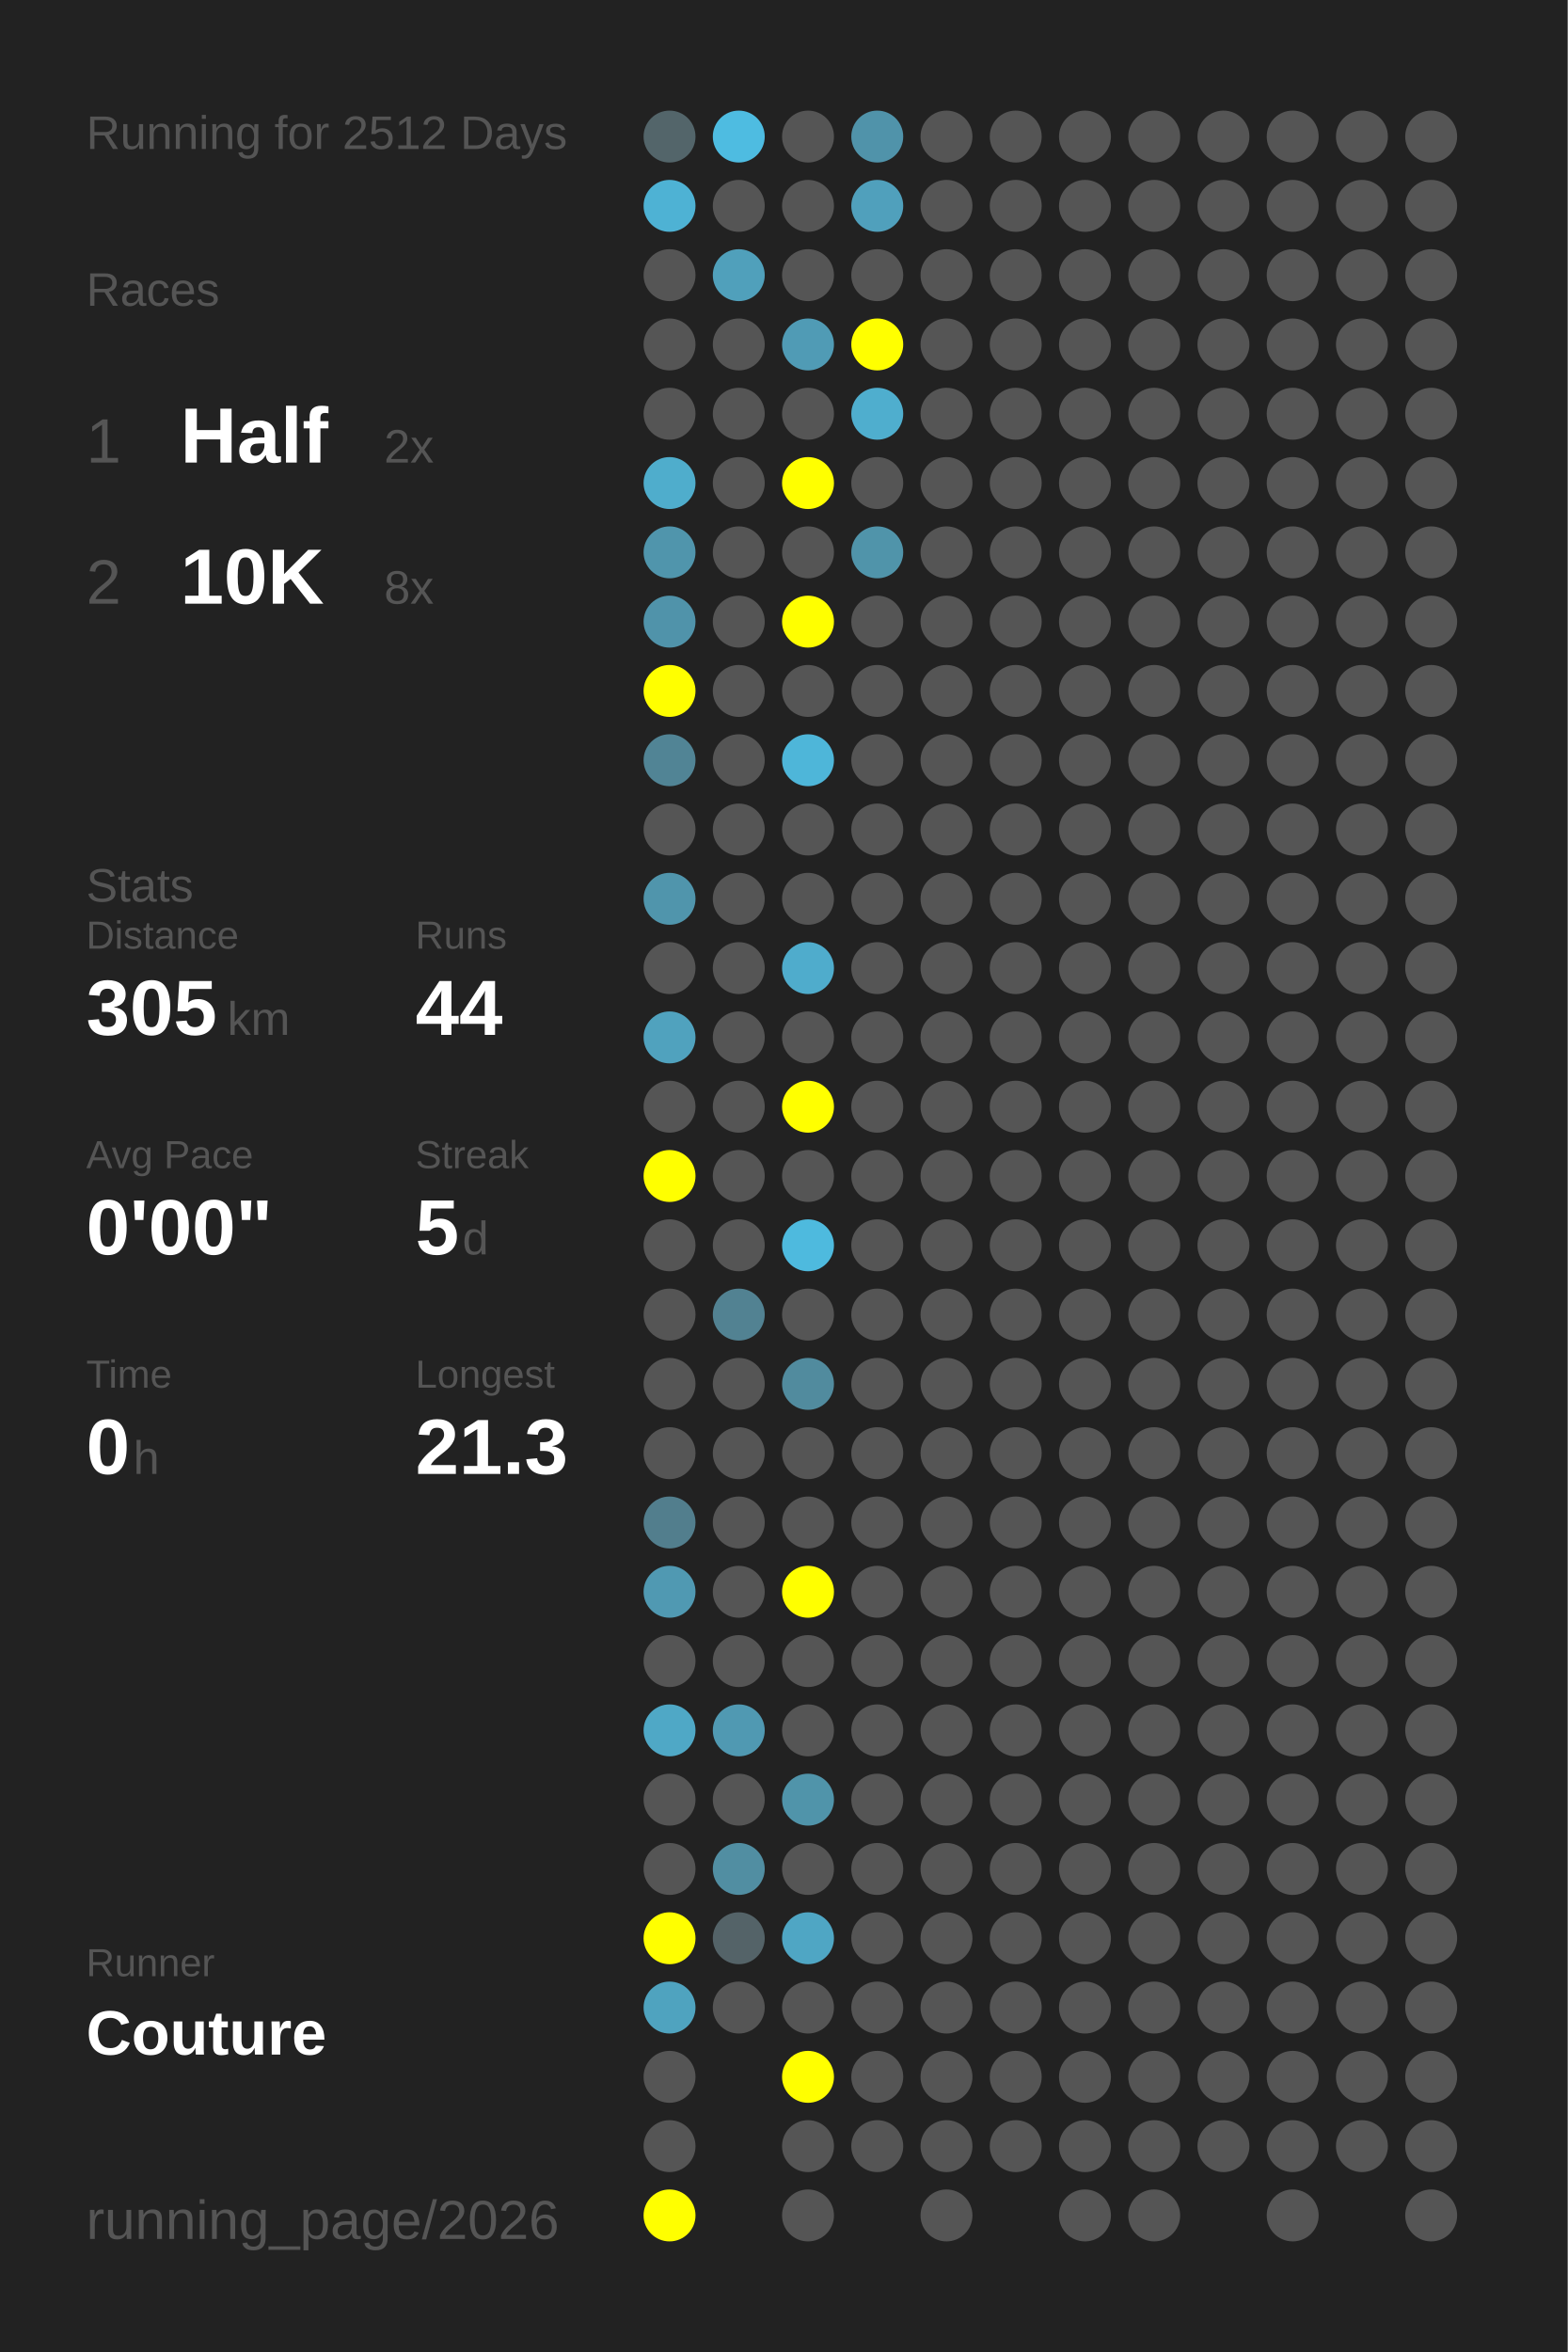
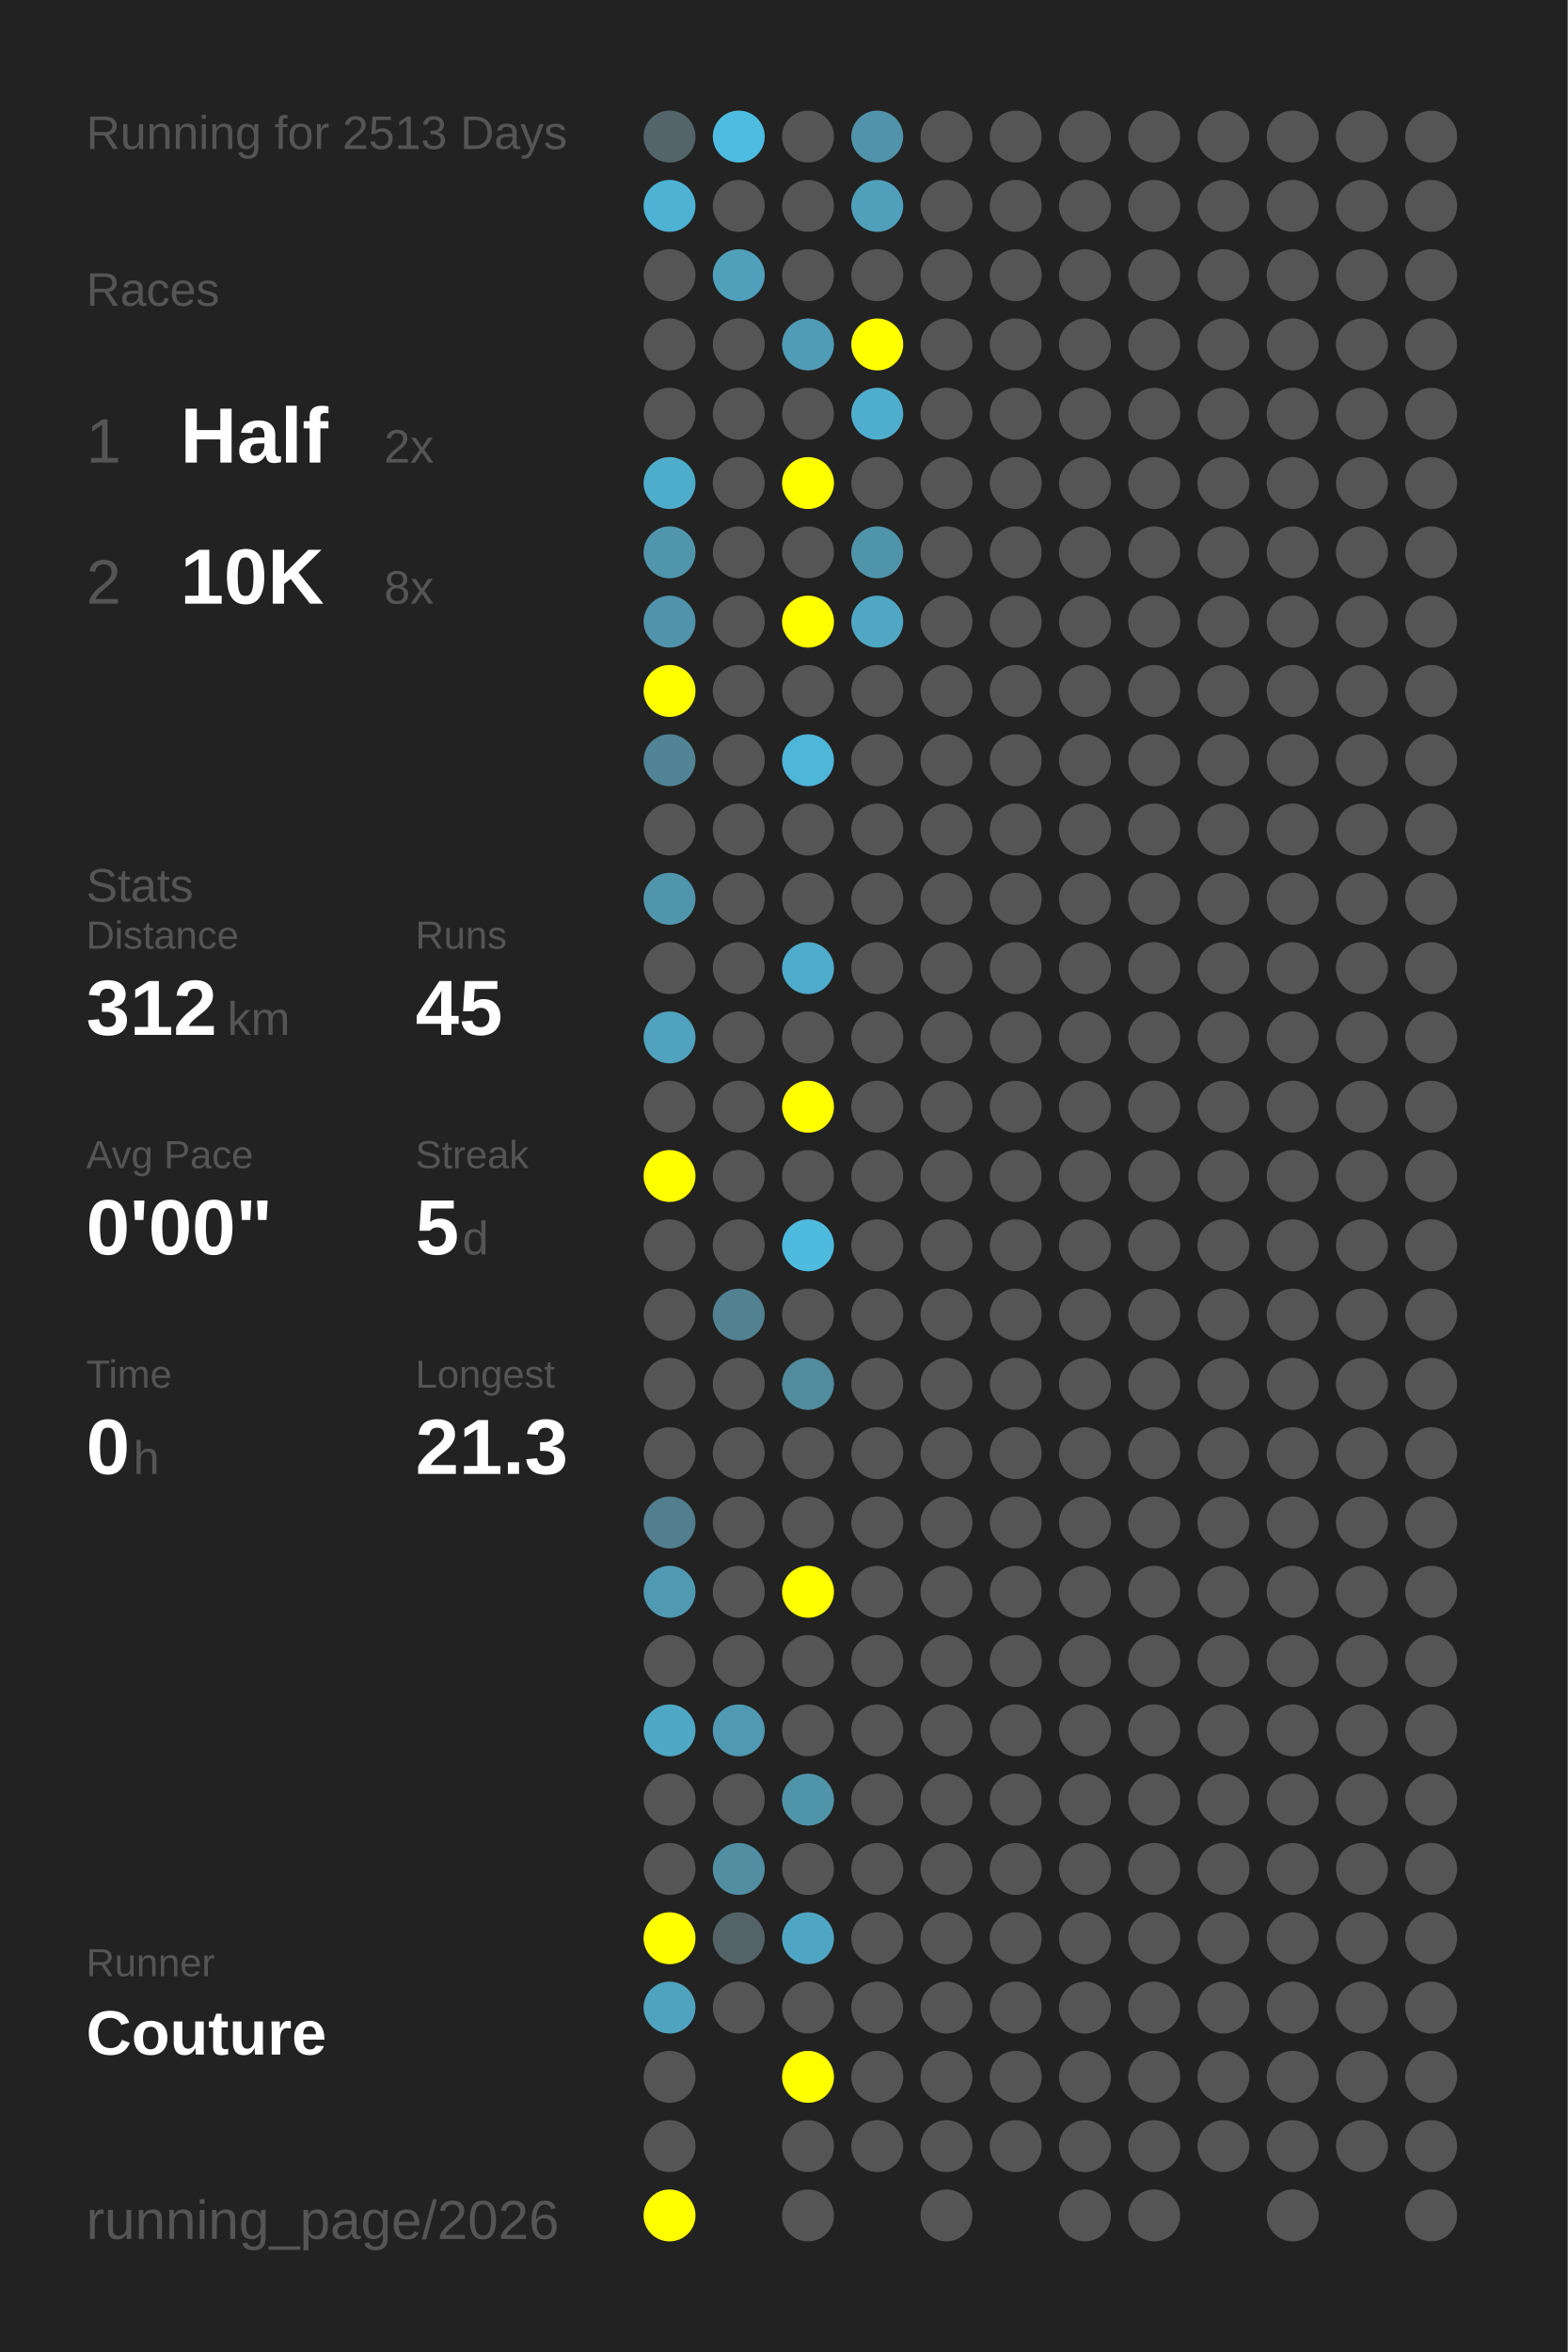
<svg xmlns="http://www.w3.org/2000/svg" baseProfile="full" height="300mm" version="1.1" viewBox="0,0,200,300" width="200mm">
  <defs />
  <rect fill="#222222" height="300" width="200" x="0" y="0" />
-   <text fill="#555555" style="font-size:6px; font-family:Arial;" x="11" y="19">Running for 2512 Days</text>
+   <text fill="#555555" style="font-size:6px; font-family:Arial;" x="11" y="19">Running for 2513 Days</text>
  <text fill="#555555" style="font-size:6px; font-family:Arial;" x="11" y="39">Races</text>
  <text fill="#555555" style="font-size:8px; font-family:Arial;" x="11" y="59">1</text>
  <text fill="#FFFFFF" style="font-size:10px; font-family:Arial; font-weight:bold;" x="23" y="59">Half</text>
  <text fill="#555555" style="font-size:6px; font-family:Arial;" x="49" y="59">2x</text>
  <text fill="#555555" style="font-size:8px; font-family:Arial;" x="11" y="77">2</text>
  <text fill="#FFFFFF" style="font-size:10px; font-family:Arial; font-weight:bold;" x="23" y="77">10K</text>
  <text fill="#555555" style="font-size:6px; font-family:Arial;" x="49" y="77">8x</text>
  <text fill="#555555" style="font-size:6px; font-family:Arial;" x="11" y="115">Stats</text>
  <text fill="#555555" style="font-size:5px; font-family:Arial;" x="11" y="121">Distance</text>
-   <text fill="#FFFFFF" style="font-size:10px; font-family:Arial; font-weight:bold;" x="11" y="132">305</text>
+   <text fill="#FFFFFF" style="font-size:10px; font-family:Arial; font-weight:bold;" x="11" y="132">312</text>
  <text fill="#555555" style="font-size:6px; font-family:Arial;" x="29" y="132">km</text>
  <text fill="#555555" style="font-size:5px; font-family:Arial;" x="53" y="121">Runs</text>
-   <text fill="#FFFFFF" style="font-size:10px; font-family:Arial; font-weight:bold;" x="53" y="132">44</text>
+   <text fill="#FFFFFF" style="font-size:10px; font-family:Arial; font-weight:bold;" x="53" y="132">45</text>
  <text fill="#555555" style="font-size:5px; font-family:Arial;" x="11" y="149">Avg Pace</text>
  <text fill="#FFFFFF" style="font-size:10px; font-family:Arial; font-weight:bold;" x="11" y="160">0'00"</text>
  <text fill="#555555" style="font-size:5px; font-family:Arial;" x="53" y="149">Streak</text>
  <text fill="#FFFFFF" style="font-size:10px; font-family:Arial; font-weight:bold;" x="53" y="160">5</text>
  <text fill="#555555" style="font-size:6px; font-family:Arial;" x="59" y="160">d</text>
  <text fill="#555555" style="font-size:5px; font-family:Arial;" x="11" y="177">Time</text>
  <text fill="#FFFFFF" style="font-size:10px; font-family:Arial; font-weight:bold;" x="11" y="188">0</text>
  <text fill="#555555" style="font-size:6px; font-family:Arial;" x="17" y="188">h</text>
  <text fill="#555555" style="font-size:5px; font-family:Arial;" x="53" y="177">Longest</text>
  <text fill="#FFFFFF" style="font-size:10px; font-family:Arial; font-weight:bold;" x="53" y="188">21.3</text>
  <text fill="#555555" style="font-size:5px; font-family:Arial;" x="11" y="252.065">Runner</text>
  <text fill="#FFFFFF" style="font-size:8px; font-family:Arial; font-weight:bold;" x="11" y="262.065">Couture</text>
  <text fill="#555555" style="font-size:7px; font-family:Arial;" x="11" y="285.581">running_page/2026</text>
  <circle cx="85.417" cy="17.419" fill="#53656a" r="3.312" />
  <circle cx="85.417" cy="26.258" fill="#4eb2d4" r="3.312" />
  <circle cx="85.417" cy="35.097" fill="#555555" r="3.312" />
  <circle cx="85.417" cy="43.935" fill="#555555" r="3.312" />
  <circle cx="85.417" cy="52.774" fill="#555555" r="3.312" />
  <circle cx="85.417" cy="61.613" fill="#4fadcc" r="3.312" />
  <circle cx="85.417" cy="70.452" fill="#5095ac" r="3.312" />
  <circle cx="85.417" cy="79.29" fill="#5093aa" r="3.312" />
  <circle cx="85.417" cy="88.129" fill="#FFFF00" r="3.312" />
  <circle cx="85.417" cy="96.968" fill="#518495" r="3.312" />
  <circle cx="85.417" cy="105.806" fill="#555555" r="3.312" />
  <circle cx="85.417" cy="114.645" fill="#5095ac" r="3.312" />
  <circle cx="85.417" cy="123.484" fill="#555555" r="3.312" />
  <circle cx="85.417" cy="132.323" fill="#50a2be" r="3.312" />
  <circle cx="85.417" cy="141.161" fill="#555555" r="3.312" />
  <circle cx="85.417" cy="150" fill="#FFFF00" r="3.312" />
  <circle cx="85.417" cy="158.839" fill="#555555" r="3.312" />
  <circle cx="85.417" cy="167.677" fill="#555555" r="3.312" />
  <circle cx="85.417" cy="176.516" fill="#555555" r="3.312" />
  <circle cx="85.417" cy="185.355" fill="#555555" r="3.312" />
  <circle cx="85.417" cy="194.194" fill="#527e8d" r="3.312" />
  <circle cx="85.417" cy="203.032" fill="#5099b2" r="3.312" />
  <circle cx="85.417" cy="211.871" fill="#555555" r="3.312" />
  <circle cx="85.417" cy="220.71" fill="#4fa8c6" r="3.312" />
  <circle cx="85.417" cy="229.548" fill="#555555" r="3.312" />
  <circle cx="85.417" cy="238.387" fill="#555555" r="3.312" />
  <circle cx="85.417" cy="247.226" fill="#FFFF00" r="3.312" />
  <circle cx="85.417" cy="256.065" fill="#4fa3bf" r="3.312" />
  <circle cx="85.417" cy="264.903" fill="#555555" r="3.312" />
  <circle cx="85.417" cy="273.742" fill="#555555" r="3.312" />
  <circle cx="85.417" cy="282.581" fill="#FFFF00" r="3.312" />
  <circle cx="94.25" cy="17.419" fill="#4ebce1" r="3.312" />
  <circle cx="94.25" cy="26.258" fill="#555555" r="3.312" />
  <circle cx="94.25" cy="35.097" fill="#50a0bb" r="3.312" />
  <circle cx="94.25" cy="43.935" fill="#555555" r="3.312" />
  <circle cx="94.25" cy="52.774" fill="#555555" r="3.312" />
  <circle cx="94.25" cy="61.613" fill="#555555" r="3.312" />
  <circle cx="94.25" cy="70.452" fill="#555555" r="3.312" />
  <circle cx="94.25" cy="79.29" fill="#555555" r="3.312" />
  <circle cx="94.25" cy="88.129" fill="#555555" r="3.312" />
  <circle cx="94.25" cy="96.968" fill="#555555" r="3.312" />
  <circle cx="94.25" cy="105.806" fill="#555555" r="3.312" />
  <circle cx="94.25" cy="114.645" fill="#555555" r="3.312" />
  <circle cx="94.25" cy="123.484" fill="#555555" r="3.312" />
  <circle cx="94.25" cy="132.323" fill="#555555" r="3.312" />
  <circle cx="94.25" cy="141.161" fill="#555555" r="3.312" />
  <circle cx="94.25" cy="150" fill="#555555" r="3.312" />
  <circle cx="94.25" cy="158.839" fill="#555555" r="3.312" />
  <circle cx="94.25" cy="167.677" fill="#528292" r="3.312" />
  <circle cx="94.25" cy="176.516" fill="#555555" r="3.312" />
  <circle cx="94.25" cy="185.355" fill="#555555" r="3.312" />
  <circle cx="94.25" cy="194.194" fill="#555555" r="3.312" />
  <circle cx="94.25" cy="203.032" fill="#555555" r="3.312" />
  <circle cx="94.25" cy="211.871" fill="#555555" r="3.312" />
  <circle cx="94.25" cy="220.71" fill="#5099b2" r="3.312" />
  <circle cx="94.25" cy="229.548" fill="#555555" r="3.312" />
  <circle cx="94.25" cy="238.387" fill="#518ea2" r="3.312" />
  <circle cx="94.25" cy="247.226" fill="#546368" r="3.312" />
  <circle cx="94.25" cy="256.065" fill="#555555" r="3.312" />
  <circle cx="103.083" cy="17.419" fill="#555555" r="3.312" />
  <circle cx="103.083" cy="26.258" fill="#555555" r="3.312" />
  <circle cx="103.083" cy="35.097" fill="#555555" r="3.312" />
  <circle cx="103.083" cy="43.935" fill="#509bb5" r="3.312" />
  <circle cx="103.083" cy="52.774" fill="#555555" r="3.312" />
  <circle cx="103.083" cy="61.613" fill="#FFFF00" r="3.312" />
  <circle cx="103.083" cy="70.452" fill="#555555" r="3.312" />
  <circle cx="103.083" cy="79.29" fill="#FFFF00" r="3.312" />
  <circle cx="103.083" cy="88.129" fill="#555555" r="3.312" />
  <circle cx="103.083" cy="96.968" fill="#4eb6d9" r="3.312" />
  <circle cx="103.083" cy="105.806" fill="#555555" r="3.312" />
  <circle cx="103.083" cy="114.645" fill="#555555" r="3.312" />
  <circle cx="103.083" cy="123.484" fill="#4faccc" r="3.312" />
  <circle cx="103.083" cy="132.323" fill="#555555" r="3.312" />
  <circle cx="103.083" cy="141.161" fill="#FFFF00" r="3.312" />
  <circle cx="103.083" cy="150" fill="#555555" r="3.312" />
  <circle cx="103.083" cy="158.839" fill="#4ebade" r="3.312" />
  <circle cx="103.083" cy="167.677" fill="#555555" r="3.312" />
  <circle cx="103.083" cy="176.516" fill="#518b9e" r="3.312" />
  <circle cx="103.083" cy="185.355" fill="#555555" r="3.312" />
  <circle cx="103.083" cy="194.194" fill="#555555" r="3.312" />
  <circle cx="103.083" cy="203.032" fill="#FFFF00" r="3.312" />
  <circle cx="103.083" cy="211.871" fill="#555555" r="3.312" />
  <circle cx="103.083" cy="220.71" fill="#555555" r="3.312" />
  <circle cx="103.083" cy="229.548" fill="#5094aa" r="3.312" />
  <circle cx="103.083" cy="238.387" fill="#555555" r="3.312" />
  <circle cx="103.083" cy="247.226" fill="#4fa6c4" r="3.312" />
  <circle cx="103.083" cy="256.065" fill="#555555" r="3.312" />
  <circle cx="103.083" cy="264.903" fill="#FFFF00" r="3.312" />
  <circle cx="103.083" cy="273.742" fill="#555555" r="3.312" />
  <circle cx="103.083" cy="282.581" fill="#555555" r="3.312" />
  <circle cx="111.917" cy="17.419" fill="#5093aa" r="3.312" />
  <circle cx="111.917" cy="26.258" fill="#50a0bc" r="3.312" />
  <circle cx="111.917" cy="35.097" fill="#555555" r="3.312" />
  <circle cx="111.917" cy="43.935" fill="#FFFF00" r="3.312" />
  <circle cx="111.917" cy="52.774" fill="#4faece" r="3.312" />
  <circle cx="111.917" cy="61.613" fill="#555555" r="3.312" />
  <circle cx="111.917" cy="70.452" fill="#5094aa" r="3.312" />
-   <circle cx="111.917" cy="79.29" fill="#555555" r="3.312" />
+   <circle cx="111.917" cy="79.29" fill="#4fa7c4" r="3.312" />
  <circle cx="111.917" cy="88.129" fill="#555555" r="3.312" />
  <circle cx="111.917" cy="96.968" fill="#555555" r="3.312" />
  <circle cx="111.917" cy="105.806" fill="#555555" r="3.312" />
  <circle cx="111.917" cy="114.645" fill="#555555" r="3.312" />
  <circle cx="111.917" cy="123.484" fill="#555555" r="3.312" />
  <circle cx="111.917" cy="132.323" fill="#555555" r="3.312" />
  <circle cx="111.917" cy="141.161" fill="#555555" r="3.312" />
  <circle cx="111.917" cy="150" fill="#555555" r="3.312" />
  <circle cx="111.917" cy="158.839" fill="#555555" r="3.312" />
  <circle cx="111.917" cy="167.677" fill="#555555" r="3.312" />
  <circle cx="111.917" cy="176.516" fill="#555555" r="3.312" />
  <circle cx="111.917" cy="185.355" fill="#555555" r="3.312" />
  <circle cx="111.917" cy="194.194" fill="#555555" r="3.312" />
  <circle cx="111.917" cy="203.032" fill="#555555" r="3.312" />
  <circle cx="111.917" cy="211.871" fill="#555555" r="3.312" />
  <circle cx="111.917" cy="220.71" fill="#555555" r="3.312" />
  <circle cx="111.917" cy="229.548" fill="#555555" r="3.312" />
  <circle cx="111.917" cy="238.387" fill="#555555" r="3.312" />
  <circle cx="111.917" cy="247.226" fill="#555555" r="3.312" />
  <circle cx="111.917" cy="256.065" fill="#555555" r="3.312" />
  <circle cx="111.917" cy="264.903" fill="#555555" r="3.312" />
  <circle cx="111.917" cy="273.742" fill="#555555" r="3.312" />
  <circle cx="120.75" cy="17.419" fill="#555555" r="3.312" />
  <circle cx="120.75" cy="26.258" fill="#555555" r="3.312" />
  <circle cx="120.75" cy="35.097" fill="#555555" r="3.312" />
  <circle cx="120.75" cy="43.935" fill="#555555" r="3.312" />
  <circle cx="120.75" cy="52.774" fill="#555555" r="3.312" />
  <circle cx="120.75" cy="61.613" fill="#555555" r="3.312" />
  <circle cx="120.75" cy="70.452" fill="#555555" r="3.312" />
  <circle cx="120.75" cy="79.29" fill="#555555" r="3.312" />
  <circle cx="120.75" cy="88.129" fill="#555555" r="3.312" />
  <circle cx="120.75" cy="96.968" fill="#555555" r="3.312" />
  <circle cx="120.75" cy="105.806" fill="#555555" r="3.312" />
  <circle cx="120.75" cy="114.645" fill="#555555" r="3.312" />
  <circle cx="120.75" cy="123.484" fill="#555555" r="3.312" />
  <circle cx="120.75" cy="132.323" fill="#555555" r="3.312" />
  <circle cx="120.75" cy="141.161" fill="#555555" r="3.312" />
  <circle cx="120.75" cy="150" fill="#555555" r="3.312" />
  <circle cx="120.75" cy="158.839" fill="#555555" r="3.312" />
  <circle cx="120.75" cy="167.677" fill="#555555" r="3.312" />
  <circle cx="120.75" cy="176.516" fill="#555555" r="3.312" />
  <circle cx="120.75" cy="185.355" fill="#555555" r="3.312" />
  <circle cx="120.75" cy="194.194" fill="#555555" r="3.312" />
  <circle cx="120.75" cy="203.032" fill="#555555" r="3.312" />
  <circle cx="120.75" cy="211.871" fill="#555555" r="3.312" />
  <circle cx="120.75" cy="220.71" fill="#555555" r="3.312" />
  <circle cx="120.75" cy="229.548" fill="#555555" r="3.312" />
  <circle cx="120.75" cy="238.387" fill="#555555" r="3.312" />
  <circle cx="120.75" cy="247.226" fill="#555555" r="3.312" />
  <circle cx="120.75" cy="256.065" fill="#555555" r="3.312" />
  <circle cx="120.75" cy="264.903" fill="#555555" r="3.312" />
  <circle cx="120.75" cy="273.742" fill="#555555" r="3.312" />
  <circle cx="120.75" cy="282.581" fill="#555555" r="3.312" />
  <circle cx="129.583" cy="17.419" fill="#555555" r="3.312" />
  <circle cx="129.583" cy="26.258" fill="#555555" r="3.312" />
  <circle cx="129.583" cy="35.097" fill="#555555" r="3.312" />
  <circle cx="129.583" cy="43.935" fill="#555555" r="3.312" />
  <circle cx="129.583" cy="52.774" fill="#555555" r="3.312" />
  <circle cx="129.583" cy="61.613" fill="#555555" r="3.312" />
  <circle cx="129.583" cy="70.452" fill="#555555" r="3.312" />
  <circle cx="129.583" cy="79.29" fill="#555555" r="3.312" />
  <circle cx="129.583" cy="88.129" fill="#555555" r="3.312" />
  <circle cx="129.583" cy="96.968" fill="#555555" r="3.312" />
  <circle cx="129.583" cy="105.806" fill="#555555" r="3.312" />
  <circle cx="129.583" cy="114.645" fill="#555555" r="3.312" />
  <circle cx="129.583" cy="123.484" fill="#555555" r="3.312" />
  <circle cx="129.583" cy="132.323" fill="#555555" r="3.312" />
  <circle cx="129.583" cy="141.161" fill="#555555" r="3.312" />
  <circle cx="129.583" cy="150" fill="#555555" r="3.312" />
  <circle cx="129.583" cy="158.839" fill="#555555" r="3.312" />
  <circle cx="129.583" cy="167.677" fill="#555555" r="3.312" />
  <circle cx="129.583" cy="176.516" fill="#555555" r="3.312" />
  <circle cx="129.583" cy="185.355" fill="#555555" r="3.312" />
  <circle cx="129.583" cy="194.194" fill="#555555" r="3.312" />
  <circle cx="129.583" cy="203.032" fill="#555555" r="3.312" />
  <circle cx="129.583" cy="211.871" fill="#555555" r="3.312" />
  <circle cx="129.583" cy="220.71" fill="#555555" r="3.312" />
  <circle cx="129.583" cy="229.548" fill="#555555" r="3.312" />
  <circle cx="129.583" cy="238.387" fill="#555555" r="3.312" />
  <circle cx="129.583" cy="247.226" fill="#555555" r="3.312" />
  <circle cx="129.583" cy="256.065" fill="#555555" r="3.312" />
  <circle cx="129.583" cy="264.903" fill="#555555" r="3.312" />
  <circle cx="129.583" cy="273.742" fill="#555555" r="3.312" />
  <circle cx="138.417" cy="17.419" fill="#555555" r="3.312" />
  <circle cx="138.417" cy="26.258" fill="#555555" r="3.312" />
  <circle cx="138.417" cy="35.097" fill="#555555" r="3.312" />
  <circle cx="138.417" cy="43.935" fill="#555555" r="3.312" />
  <circle cx="138.417" cy="52.774" fill="#555555" r="3.312" />
  <circle cx="138.417" cy="61.613" fill="#555555" r="3.312" />
  <circle cx="138.417" cy="70.452" fill="#555555" r="3.312" />
  <circle cx="138.417" cy="79.29" fill="#555555" r="3.312" />
  <circle cx="138.417" cy="88.129" fill="#555555" r="3.312" />
  <circle cx="138.417" cy="96.968" fill="#555555" r="3.312" />
  <circle cx="138.417" cy="105.806" fill="#555555" r="3.312" />
  <circle cx="138.417" cy="114.645" fill="#555555" r="3.312" />
  <circle cx="138.417" cy="123.484" fill="#555555" r="3.312" />
  <circle cx="138.417" cy="132.323" fill="#555555" r="3.312" />
  <circle cx="138.417" cy="141.161" fill="#555555" r="3.312" />
  <circle cx="138.417" cy="150" fill="#555555" r="3.312" />
  <circle cx="138.417" cy="158.839" fill="#555555" r="3.312" />
  <circle cx="138.417" cy="167.677" fill="#555555" r="3.312" />
  <circle cx="138.417" cy="176.516" fill="#555555" r="3.312" />
  <circle cx="138.417" cy="185.355" fill="#555555" r="3.312" />
  <circle cx="138.417" cy="194.194" fill="#555555" r="3.312" />
  <circle cx="138.417" cy="203.032" fill="#555555" r="3.312" />
  <circle cx="138.417" cy="211.871" fill="#555555" r="3.312" />
  <circle cx="138.417" cy="220.71" fill="#555555" r="3.312" />
  <circle cx="138.417" cy="229.548" fill="#555555" r="3.312" />
  <circle cx="138.417" cy="238.387" fill="#555555" r="3.312" />
  <circle cx="138.417" cy="247.226" fill="#555555" r="3.312" />
  <circle cx="138.417" cy="256.065" fill="#555555" r="3.312" />
  <circle cx="138.417" cy="264.903" fill="#555555" r="3.312" />
  <circle cx="138.417" cy="273.742" fill="#555555" r="3.312" />
  <circle cx="138.417" cy="282.581" fill="#555555" r="3.312" />
  <circle cx="147.25" cy="17.419" fill="#555555" r="3.312" />
  <circle cx="147.25" cy="26.258" fill="#555555" r="3.312" />
  <circle cx="147.25" cy="35.097" fill="#555555" r="3.312" />
  <circle cx="147.25" cy="43.935" fill="#555555" r="3.312" />
  <circle cx="147.25" cy="52.774" fill="#555555" r="3.312" />
  <circle cx="147.25" cy="61.613" fill="#555555" r="3.312" />
  <circle cx="147.25" cy="70.452" fill="#555555" r="3.312" />
  <circle cx="147.25" cy="79.29" fill="#555555" r="3.312" />
  <circle cx="147.25" cy="88.129" fill="#555555" r="3.312" />
  <circle cx="147.25" cy="96.968" fill="#555555" r="3.312" />
  <circle cx="147.25" cy="105.806" fill="#555555" r="3.312" />
  <circle cx="147.25" cy="114.645" fill="#555555" r="3.312" />
  <circle cx="147.25" cy="123.484" fill="#555555" r="3.312" />
  <circle cx="147.25" cy="132.323" fill="#555555" r="3.312" />
  <circle cx="147.25" cy="141.161" fill="#555555" r="3.312" />
  <circle cx="147.25" cy="150" fill="#555555" r="3.312" />
  <circle cx="147.25" cy="158.839" fill="#555555" r="3.312" />
  <circle cx="147.25" cy="167.677" fill="#555555" r="3.312" />
  <circle cx="147.25" cy="176.516" fill="#555555" r="3.312" />
  <circle cx="147.25" cy="185.355" fill="#555555" r="3.312" />
  <circle cx="147.25" cy="194.194" fill="#555555" r="3.312" />
  <circle cx="147.25" cy="203.032" fill="#555555" r="3.312" />
  <circle cx="147.25" cy="211.871" fill="#555555" r="3.312" />
  <circle cx="147.25" cy="220.71" fill="#555555" r="3.312" />
  <circle cx="147.25" cy="229.548" fill="#555555" r="3.312" />
  <circle cx="147.25" cy="238.387" fill="#555555" r="3.312" />
  <circle cx="147.25" cy="247.226" fill="#555555" r="3.312" />
  <circle cx="147.25" cy="256.065" fill="#555555" r="3.312" />
  <circle cx="147.25" cy="264.903" fill="#555555" r="3.312" />
  <circle cx="147.25" cy="273.742" fill="#555555" r="3.312" />
  <circle cx="147.25" cy="282.581" fill="#555555" r="3.312" />
  <circle cx="156.083" cy="17.419" fill="#555555" r="3.312" />
  <circle cx="156.083" cy="26.258" fill="#555555" r="3.312" />
  <circle cx="156.083" cy="35.097" fill="#555555" r="3.312" />
  <circle cx="156.083" cy="43.935" fill="#555555" r="3.312" />
  <circle cx="156.083" cy="52.774" fill="#555555" r="3.312" />
  <circle cx="156.083" cy="61.613" fill="#555555" r="3.312" />
  <circle cx="156.083" cy="70.452" fill="#555555" r="3.312" />
  <circle cx="156.083" cy="79.29" fill="#555555" r="3.312" />
  <circle cx="156.083" cy="88.129" fill="#555555" r="3.312" />
  <circle cx="156.083" cy="96.968" fill="#555555" r="3.312" />
  <circle cx="156.083" cy="105.806" fill="#555555" r="3.312" />
  <circle cx="156.083" cy="114.645" fill="#555555" r="3.312" />
  <circle cx="156.083" cy="123.484" fill="#555555" r="3.312" />
  <circle cx="156.083" cy="132.323" fill="#555555" r="3.312" />
  <circle cx="156.083" cy="141.161" fill="#555555" r="3.312" />
  <circle cx="156.083" cy="150" fill="#555555" r="3.312" />
  <circle cx="156.083" cy="158.839" fill="#555555" r="3.312" />
  <circle cx="156.083" cy="167.677" fill="#555555" r="3.312" />
  <circle cx="156.083" cy="176.516" fill="#555555" r="3.312" />
  <circle cx="156.083" cy="185.355" fill="#555555" r="3.312" />
  <circle cx="156.083" cy="194.194" fill="#555555" r="3.312" />
  <circle cx="156.083" cy="203.032" fill="#555555" r="3.312" />
  <circle cx="156.083" cy="211.871" fill="#555555" r="3.312" />
  <circle cx="156.083" cy="220.71" fill="#555555" r="3.312" />
  <circle cx="156.083" cy="229.548" fill="#555555" r="3.312" />
  <circle cx="156.083" cy="238.387" fill="#555555" r="3.312" />
  <circle cx="156.083" cy="247.226" fill="#555555" r="3.312" />
  <circle cx="156.083" cy="256.065" fill="#555555" r="3.312" />
  <circle cx="156.083" cy="264.903" fill="#555555" r="3.312" />
  <circle cx="156.083" cy="273.742" fill="#555555" r="3.312" />
  <circle cx="164.917" cy="17.419" fill="#555555" r="3.312" />
  <circle cx="164.917" cy="26.258" fill="#555555" r="3.312" />
  <circle cx="164.917" cy="35.097" fill="#555555" r="3.312" />
  <circle cx="164.917" cy="43.935" fill="#555555" r="3.312" />
  <circle cx="164.917" cy="52.774" fill="#555555" r="3.312" />
  <circle cx="164.917" cy="61.613" fill="#555555" r="3.312" />
  <circle cx="164.917" cy="70.452" fill="#555555" r="3.312" />
  <circle cx="164.917" cy="79.29" fill="#555555" r="3.312" />
  <circle cx="164.917" cy="88.129" fill="#555555" r="3.312" />
  <circle cx="164.917" cy="96.968" fill="#555555" r="3.312" />
  <circle cx="164.917" cy="105.806" fill="#555555" r="3.312" />
  <circle cx="164.917" cy="114.645" fill="#555555" r="3.312" />
  <circle cx="164.917" cy="123.484" fill="#555555" r="3.312" />
  <circle cx="164.917" cy="132.323" fill="#555555" r="3.312" />
  <circle cx="164.917" cy="141.161" fill="#555555" r="3.312" />
  <circle cx="164.917" cy="150" fill="#555555" r="3.312" />
  <circle cx="164.917" cy="158.839" fill="#555555" r="3.312" />
  <circle cx="164.917" cy="167.677" fill="#555555" r="3.312" />
  <circle cx="164.917" cy="176.516" fill="#555555" r="3.312" />
  <circle cx="164.917" cy="185.355" fill="#555555" r="3.312" />
  <circle cx="164.917" cy="194.194" fill="#555555" r="3.312" />
  <circle cx="164.917" cy="203.032" fill="#555555" r="3.312" />
  <circle cx="164.917" cy="211.871" fill="#555555" r="3.312" />
  <circle cx="164.917" cy="220.71" fill="#555555" r="3.312" />
  <circle cx="164.917" cy="229.548" fill="#555555" r="3.312" />
  <circle cx="164.917" cy="238.387" fill="#555555" r="3.312" />
  <circle cx="164.917" cy="247.226" fill="#555555" r="3.312" />
  <circle cx="164.917" cy="256.065" fill="#555555" r="3.312" />
  <circle cx="164.917" cy="264.903" fill="#555555" r="3.312" />
  <circle cx="164.917" cy="273.742" fill="#555555" r="3.312" />
  <circle cx="164.917" cy="282.581" fill="#555555" r="3.312" />
  <circle cx="173.75" cy="17.419" fill="#555555" r="3.312" />
  <circle cx="173.75" cy="26.258" fill="#555555" r="3.312" />
  <circle cx="173.75" cy="35.097" fill="#555555" r="3.312" />
  <circle cx="173.75" cy="43.935" fill="#555555" r="3.312" />
  <circle cx="173.75" cy="52.774" fill="#555555" r="3.312" />
  <circle cx="173.75" cy="61.613" fill="#555555" r="3.312" />
  <circle cx="173.75" cy="70.452" fill="#555555" r="3.312" />
  <circle cx="173.75" cy="79.29" fill="#555555" r="3.312" />
  <circle cx="173.75" cy="88.129" fill="#555555" r="3.312" />
  <circle cx="173.75" cy="96.968" fill="#555555" r="3.312" />
  <circle cx="173.75" cy="105.806" fill="#555555" r="3.312" />
  <circle cx="173.75" cy="114.645" fill="#555555" r="3.312" />
  <circle cx="173.75" cy="123.484" fill="#555555" r="3.312" />
  <circle cx="173.75" cy="132.323" fill="#555555" r="3.312" />
  <circle cx="173.75" cy="141.161" fill="#555555" r="3.312" />
  <circle cx="173.75" cy="150" fill="#555555" r="3.312" />
  <circle cx="173.75" cy="158.839" fill="#555555" r="3.312" />
  <circle cx="173.75" cy="167.677" fill="#555555" r="3.312" />
  <circle cx="173.75" cy="176.516" fill="#555555" r="3.312" />
  <circle cx="173.75" cy="185.355" fill="#555555" r="3.312" />
  <circle cx="173.75" cy="194.194" fill="#555555" r="3.312" />
  <circle cx="173.75" cy="203.032" fill="#555555" r="3.312" />
  <circle cx="173.75" cy="211.871" fill="#555555" r="3.312" />
  <circle cx="173.75" cy="220.71" fill="#555555" r="3.312" />
  <circle cx="173.75" cy="229.548" fill="#555555" r="3.312" />
  <circle cx="173.75" cy="238.387" fill="#555555" r="3.312" />
  <circle cx="173.75" cy="247.226" fill="#555555" r="3.312" />
  <circle cx="173.75" cy="256.065" fill="#555555" r="3.312" />
  <circle cx="173.75" cy="264.903" fill="#555555" r="3.312" />
  <circle cx="173.75" cy="273.742" fill="#555555" r="3.312" />
  <circle cx="182.583" cy="17.419" fill="#555555" r="3.312" />
  <circle cx="182.583" cy="26.258" fill="#555555" r="3.312" />
  <circle cx="182.583" cy="35.097" fill="#555555" r="3.312" />
  <circle cx="182.583" cy="43.935" fill="#555555" r="3.312" />
  <circle cx="182.583" cy="52.774" fill="#555555" r="3.312" />
  <circle cx="182.583" cy="61.613" fill="#555555" r="3.312" />
  <circle cx="182.583" cy="70.452" fill="#555555" r="3.312" />
  <circle cx="182.583" cy="79.29" fill="#555555" r="3.312" />
  <circle cx="182.583" cy="88.129" fill="#555555" r="3.312" />
  <circle cx="182.583" cy="96.968" fill="#555555" r="3.312" />
  <circle cx="182.583" cy="105.806" fill="#555555" r="3.312" />
  <circle cx="182.583" cy="114.645" fill="#555555" r="3.312" />
  <circle cx="182.583" cy="123.484" fill="#555555" r="3.312" />
  <circle cx="182.583" cy="132.323" fill="#555555" r="3.312" />
  <circle cx="182.583" cy="141.161" fill="#555555" r="3.312" />
  <circle cx="182.583" cy="150" fill="#555555" r="3.312" />
  <circle cx="182.583" cy="158.839" fill="#555555" r="3.312" />
  <circle cx="182.583" cy="167.677" fill="#555555" r="3.312" />
  <circle cx="182.583" cy="176.516" fill="#555555" r="3.312" />
  <circle cx="182.583" cy="185.355" fill="#555555" r="3.312" />
  <circle cx="182.583" cy="194.194" fill="#555555" r="3.312" />
  <circle cx="182.583" cy="203.032" fill="#555555" r="3.312" />
  <circle cx="182.583" cy="211.871" fill="#555555" r="3.312" />
  <circle cx="182.583" cy="220.71" fill="#555555" r="3.312" />
  <circle cx="182.583" cy="229.548" fill="#555555" r="3.312" />
  <circle cx="182.583" cy="238.387" fill="#555555" r="3.312" />
  <circle cx="182.583" cy="247.226" fill="#555555" r="3.312" />
  <circle cx="182.583" cy="256.065" fill="#555555" r="3.312" />
  <circle cx="182.583" cy="264.903" fill="#555555" r="3.312" />
  <circle cx="182.583" cy="273.742" fill="#555555" r="3.312" />
  <circle cx="182.583" cy="282.581" fill="#555555" r="3.312" />
</svg>
